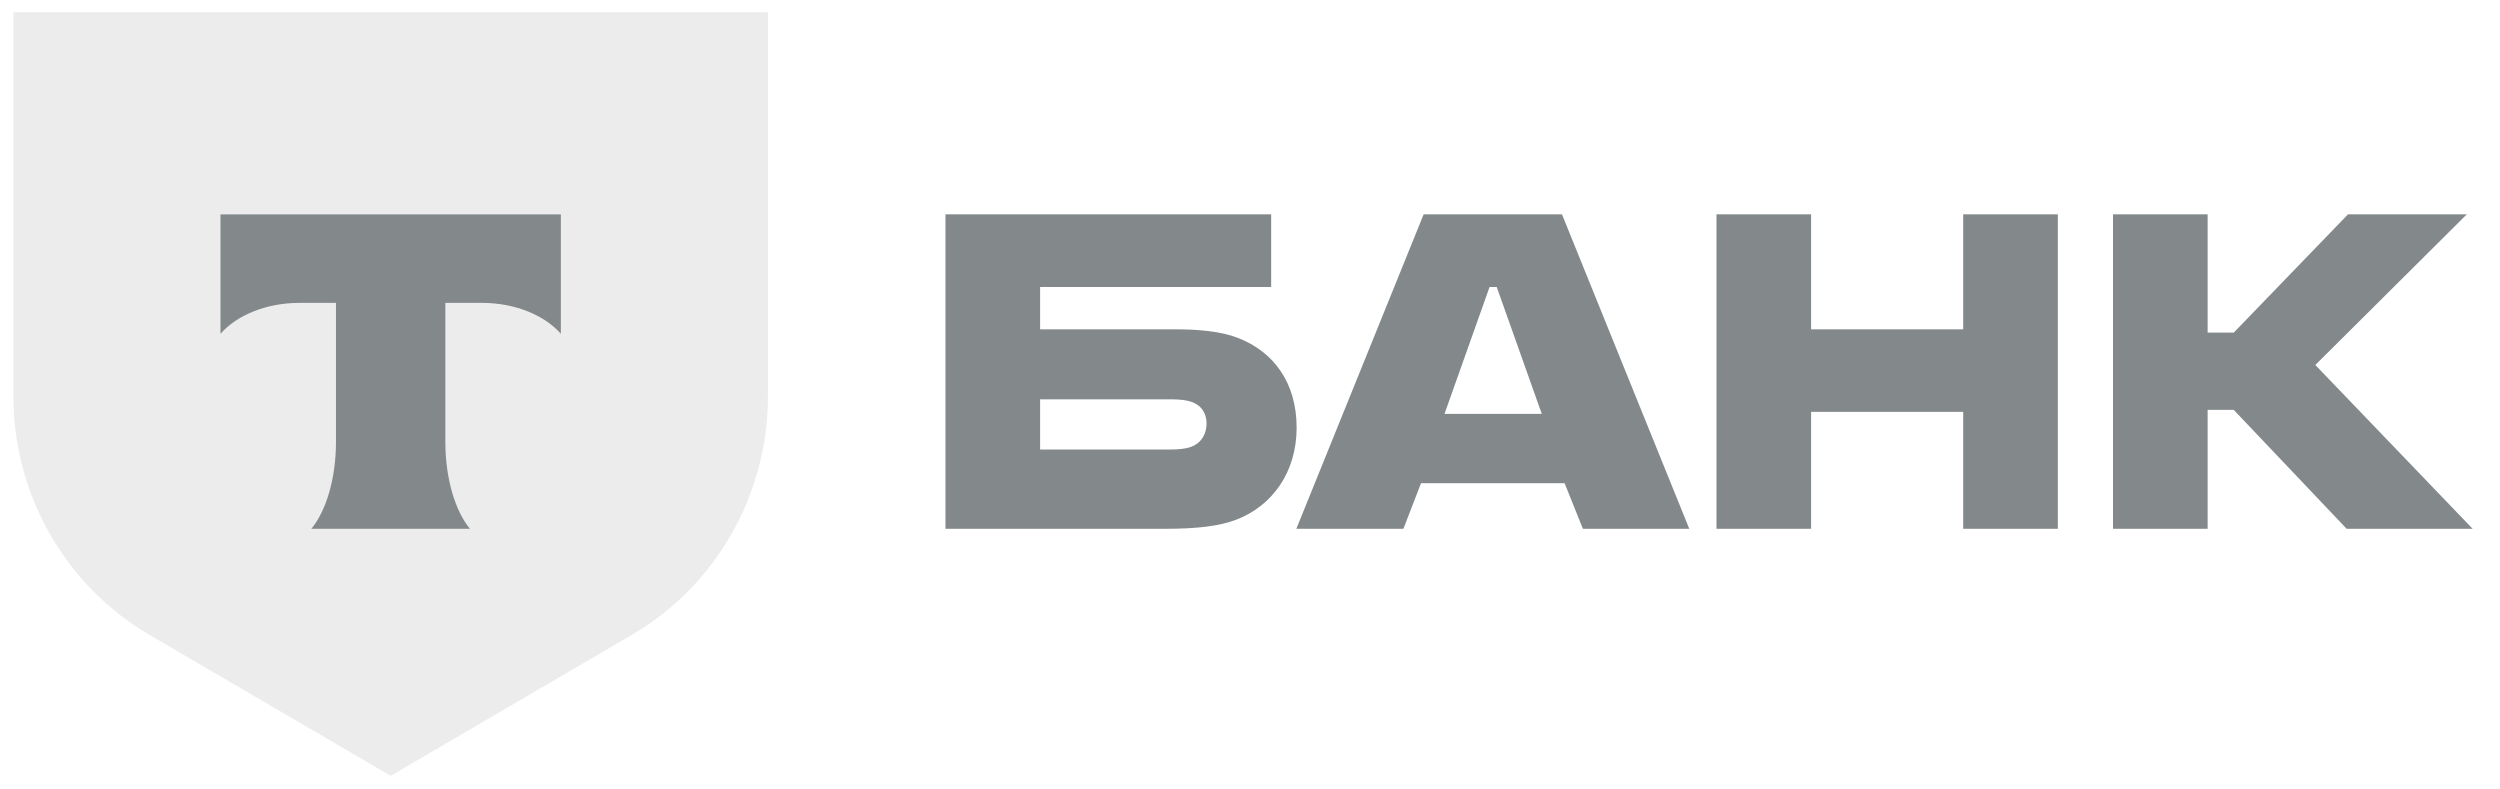
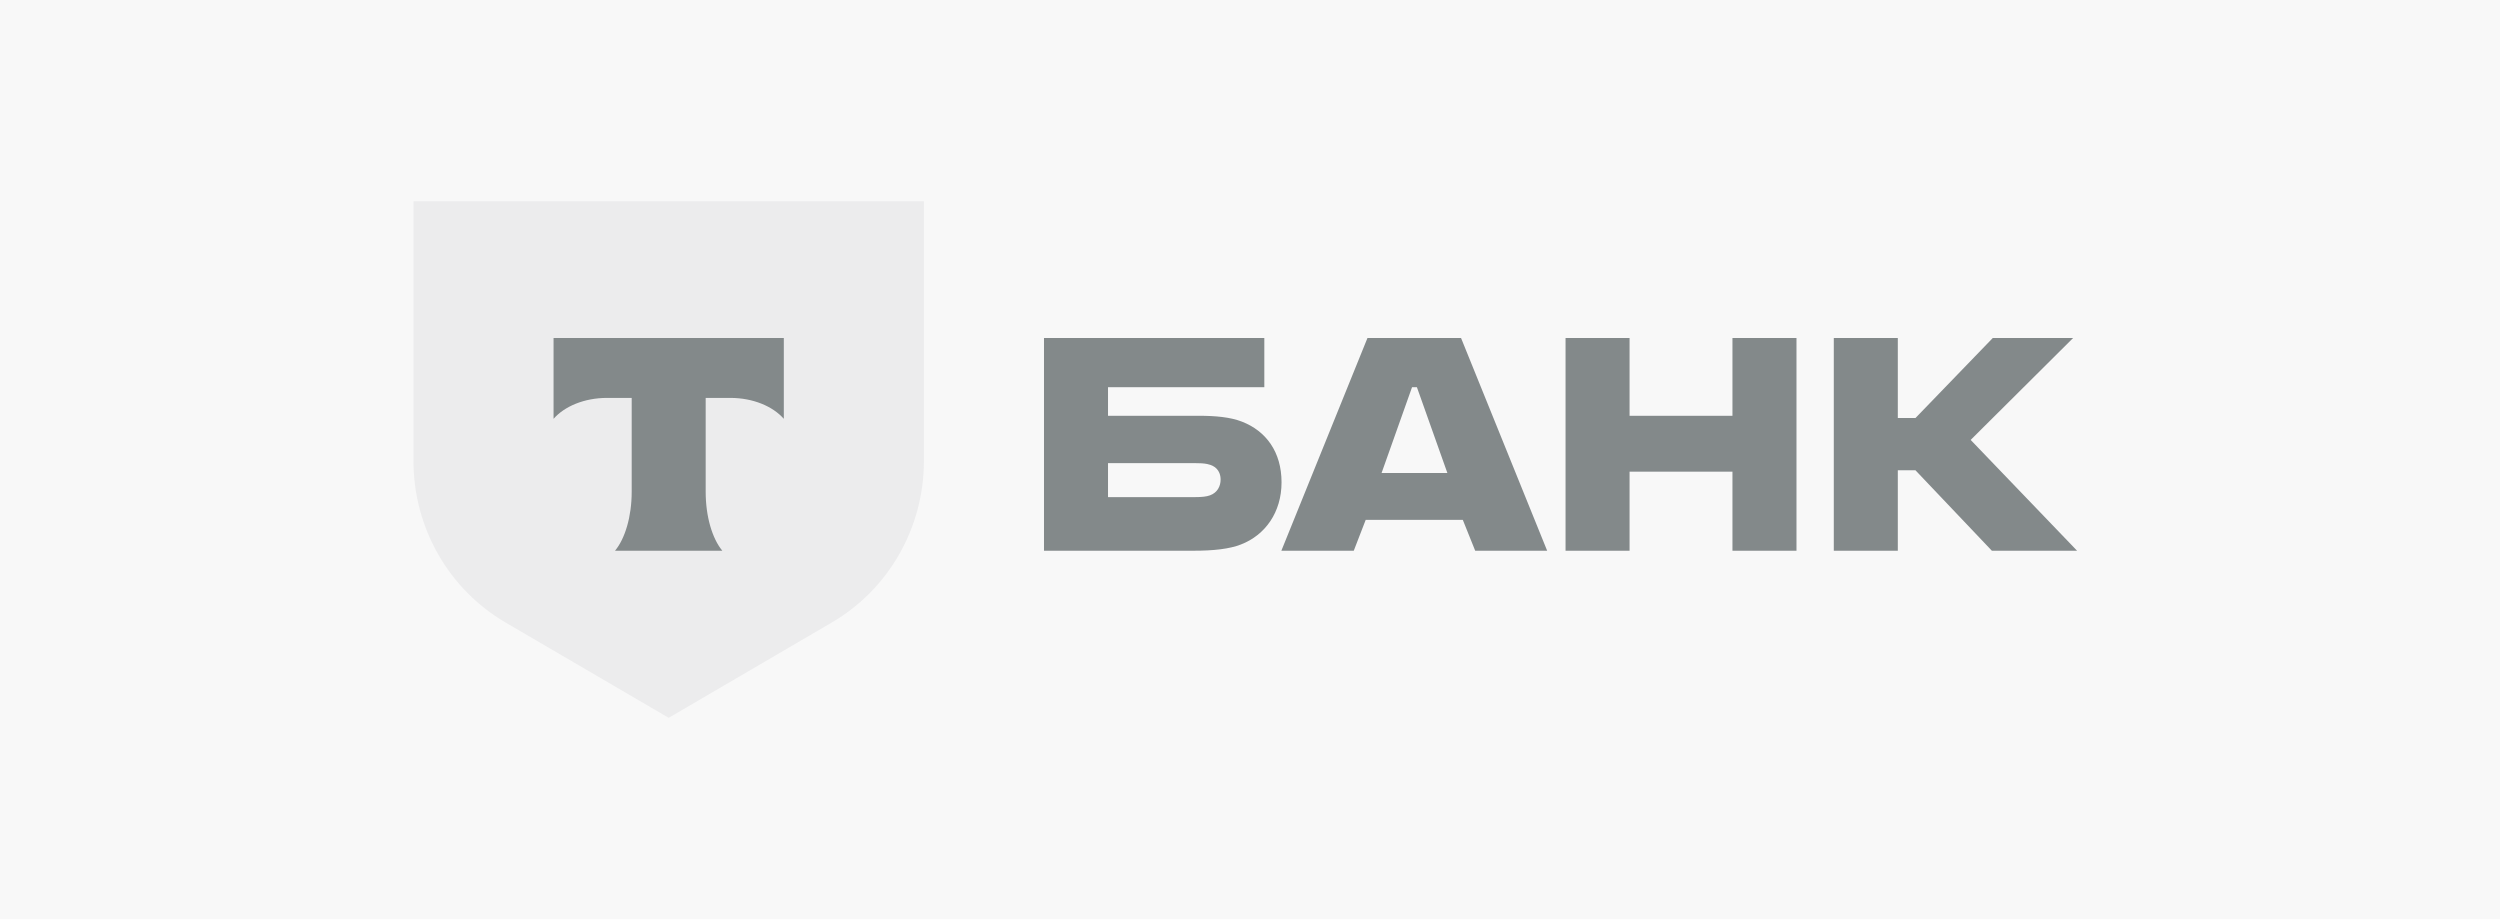
- <svg xmlns="http://www.w3.org/2000/svg" width="184" height="58" fill="none">
-   <path fill-rule="evenodd" clip-rule="evenodd" d="M86.449 24.237c1.777 0 3.41.145 4.66.632 2.642 1.021 4.323 3.306 4.323 6.611 0 3.259-1.777 5.738-4.42 6.759-1.249.486-2.93.68-5.188.68H69.586V15.777h23.972v5.348H76.552v3.112h9.897Zm-.385 8.848c.673 0 1.201-.049 1.586-.194.816-.292 1.152-1.022 1.152-1.702 0-.257-.04-.494-.123-.704a1.518 1.518 0 0 0-.192-.349 1.543 1.543 0 0 0-.55-.454 2.036 2.036 0 0 0-.218-.094 2.683 2.683 0 0 0-.388-.106c-.367-.073-.789-.092-1.267-.092h-9.512v3.695h9.512Zm18.715-17.308h10.184l9.368 23.142h-7.83l-1.346-3.354h-10.568l-1.297 3.354h-7.879l9.368-23.142Zm4.852 5.348-3.315 9.335h7.158l-3.315-9.335h-.528Zm23.666 9.19v8.604h-6.965V15.777h6.965v8.46h11.194v-8.46h6.966V38.92h-6.966v-8.605h-11.194Zm29.185 8.604v-8.751h1.922l8.311 8.751h9.272l-11.578-12.056 11.145-11.086h-8.743l-8.407 8.703h-1.922v-8.703h-6.965V38.92h6.965Z" fill="#83898A" />
-   <path d="M.987.9H56.52v28.265c0 7.246-3.82 13.941-10.02 17.565L28.754 57.1 11.007 46.73C4.807 43.106.987 36.41.987 29.165V.899Z" fill="#ECECED" />
-   <path fill-rule="evenodd" clip-rule="evenodd" d="M16.227 15.777v8.792c1.188-1.358 3.348-2.277 5.817-2.277h2.684v10.22c0 2.719-.73 5.099-1.814 6.407h11.673c-1.08-1.31-1.809-3.687-1.809-6.402V22.292h2.684c2.47 0 4.629.919 5.817 2.276v-8.79H16.227Z" fill="#83898A" />
+ <svg xmlns="http://www.w3.org/2000/svg" width="272" height="100" fill="none">
+   <path fill="#F8F8F8" d="M0 0h272v100H0z" />
+   <path fill-rule="evenodd" clip-rule="evenodd" d="M130.449 45.237c1.777 0 3.41.145 4.659.632 2.643 1.021 4.324 3.306 4.324 6.611 0 3.259-1.777 5.738-4.419 6.759-1.25.486-2.931.68-5.189.68h-16.238V36.777h23.972v5.348h-17.006v3.112h9.897Zm-.385 8.848c.673 0 1.201-.049 1.586-.194.816-.292 1.152-1.022 1.152-1.702a1.93 1.93 0 0 0-.123-.704 1.492 1.492 0 0 0-.741-.803 2.046 2.046 0 0 0-.219-.094 2.656 2.656 0 0 0-.388-.106c-.367-.073-.789-.092-1.267-.092h-9.512v3.695h9.512Zm18.715-17.308h10.184l9.368 23.142h-7.83l-1.346-3.354h-10.568l-1.297 3.354h-7.879l9.368-23.142Zm4.852 5.348-3.315 9.335h7.158l-3.315-9.335h-.528Zm23.666 9.19v8.604h-6.965V36.777h6.965v8.46h11.194v-8.46h6.966V59.92h-6.966v-8.605h-11.194Zm29.185 8.604v-8.751h1.922l8.311 8.751h9.272l-11.578-12.056 11.145-11.086h-8.743l-8.407 8.703h-1.922v-8.703h-6.965V59.92h6.965Z" fill="#83898A" />
+   <path d="M44.987 21.9h55.533v28.265c0 7.246-3.82 13.941-10.02 17.565L72.755 78.1 55.007 67.73c-6.2-3.624-10.02-10.32-10.02-17.565V21.899Z" fill="#ECECED" />
+   <path fill-rule="evenodd" clip-rule="evenodd" d="M60.227 36.777v8.791c1.188-1.357 3.348-2.276 5.817-2.276h2.684v10.22c0 2.719-.73 5.099-1.813 6.407h11.672c-1.08-1.31-1.809-3.687-1.809-6.402V43.292h2.684c2.47 0 4.629.919 5.817 2.276v-8.79H60.227Z" fill="#83898A" />
</svg>
